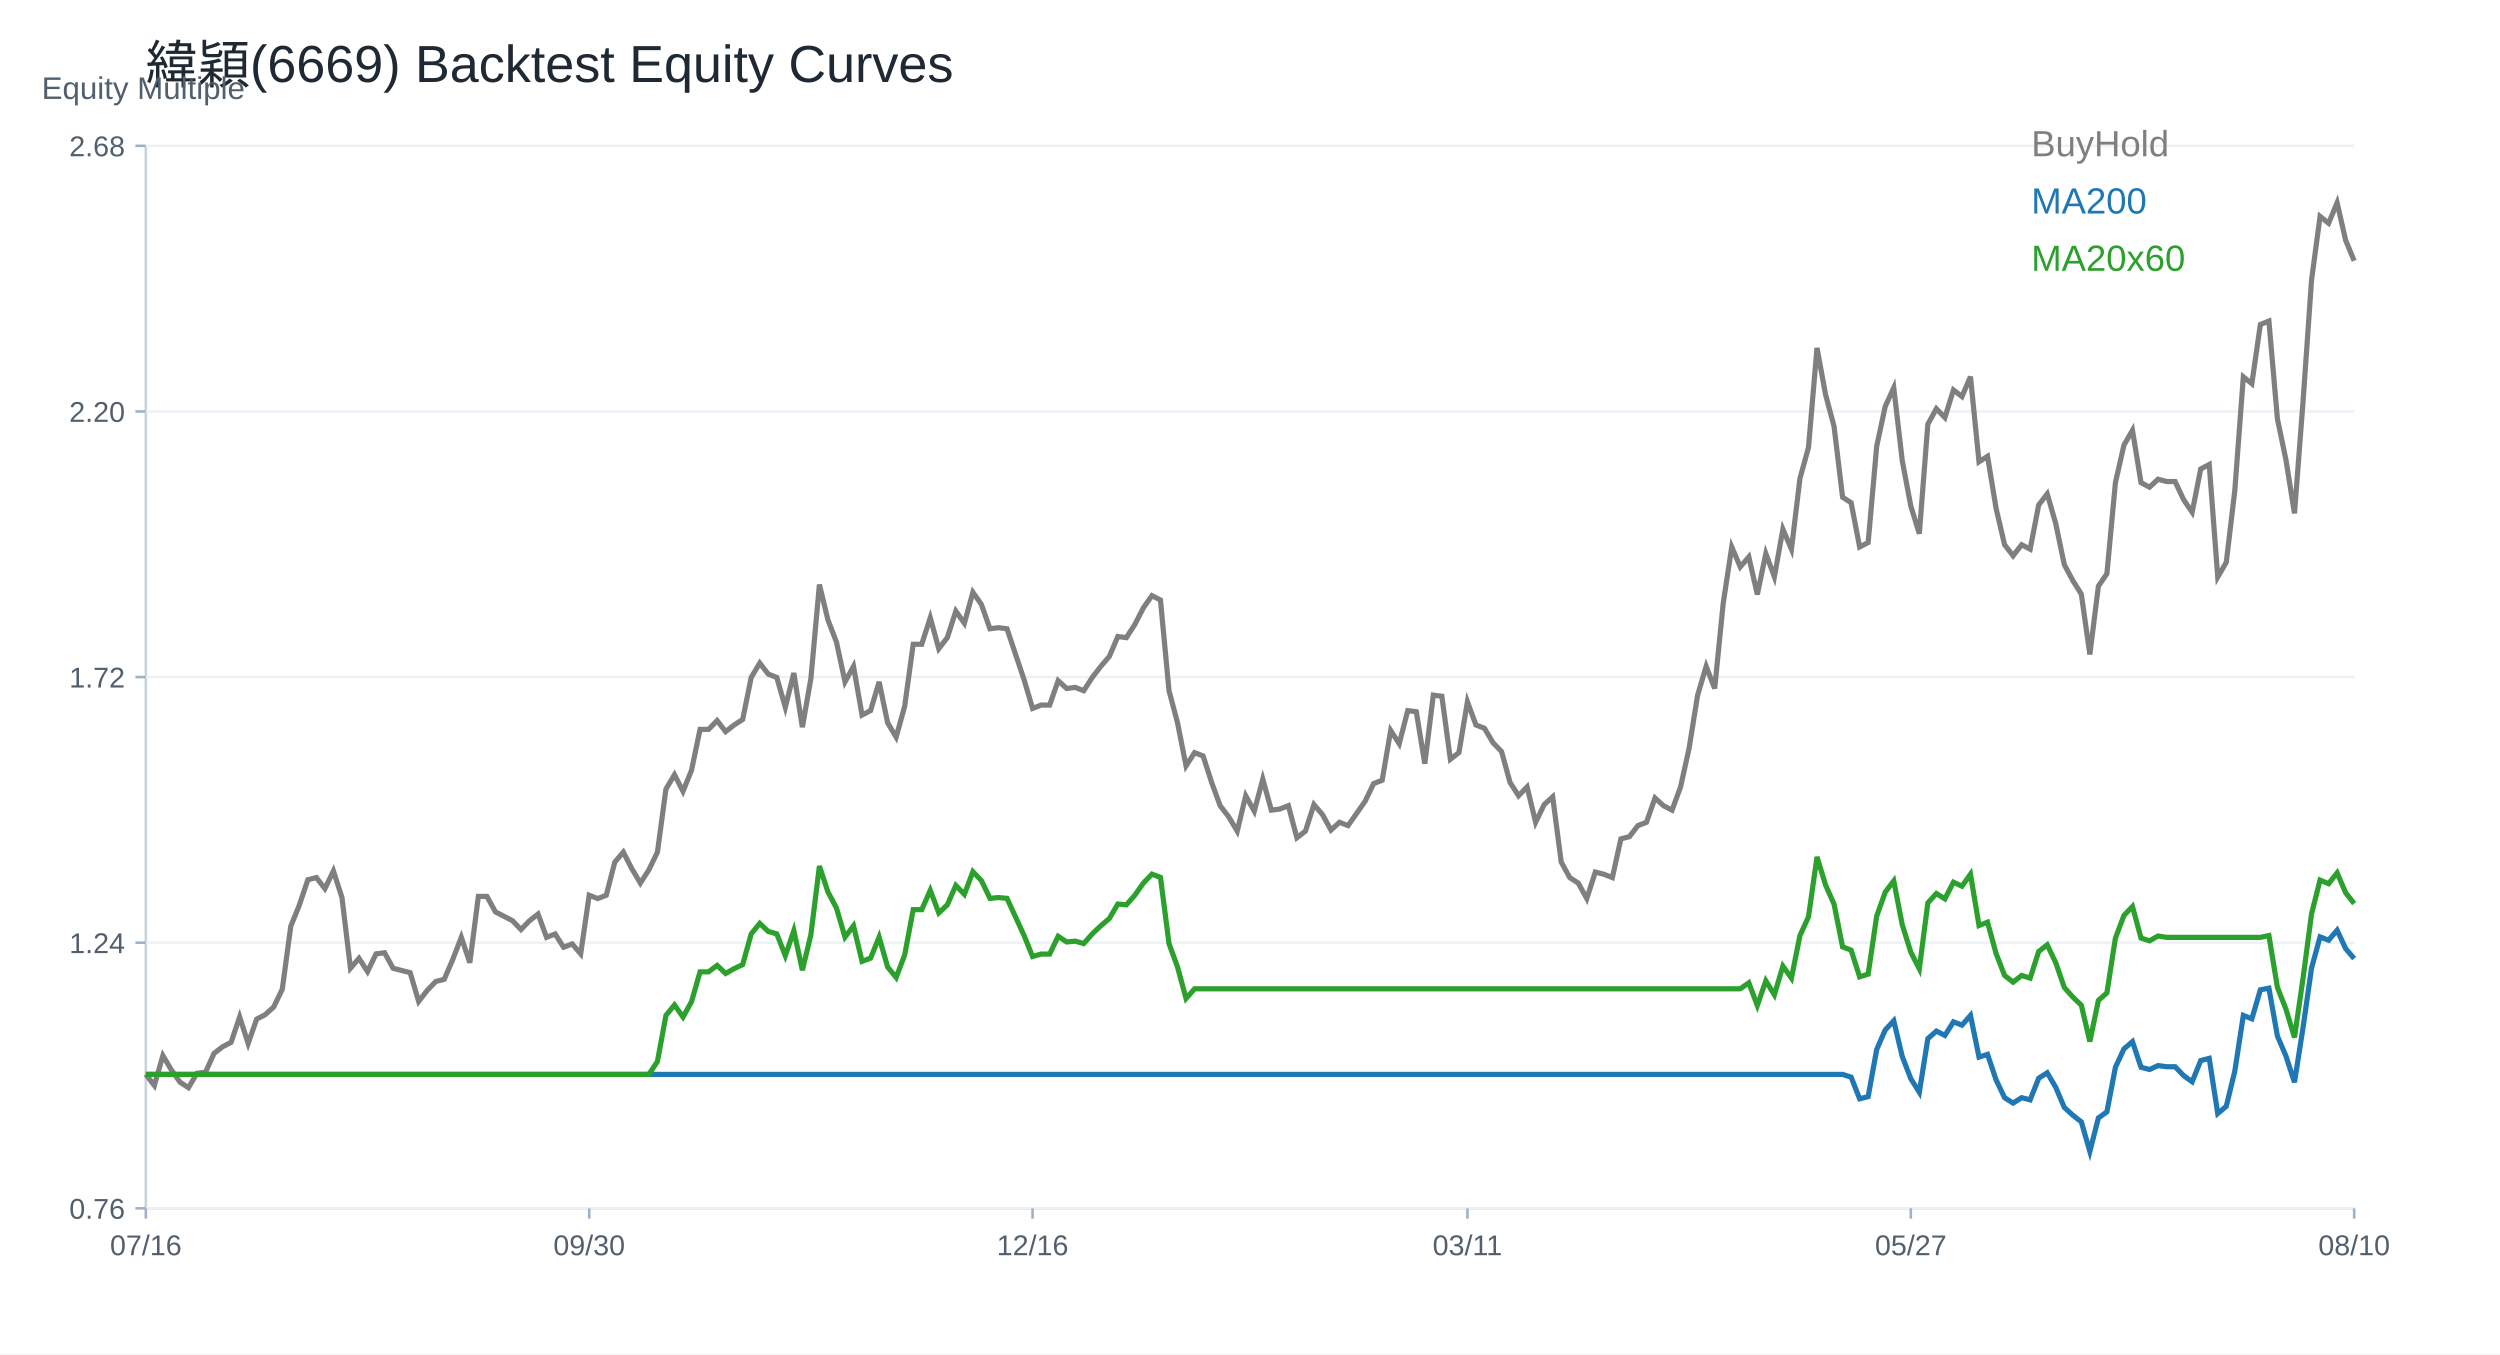
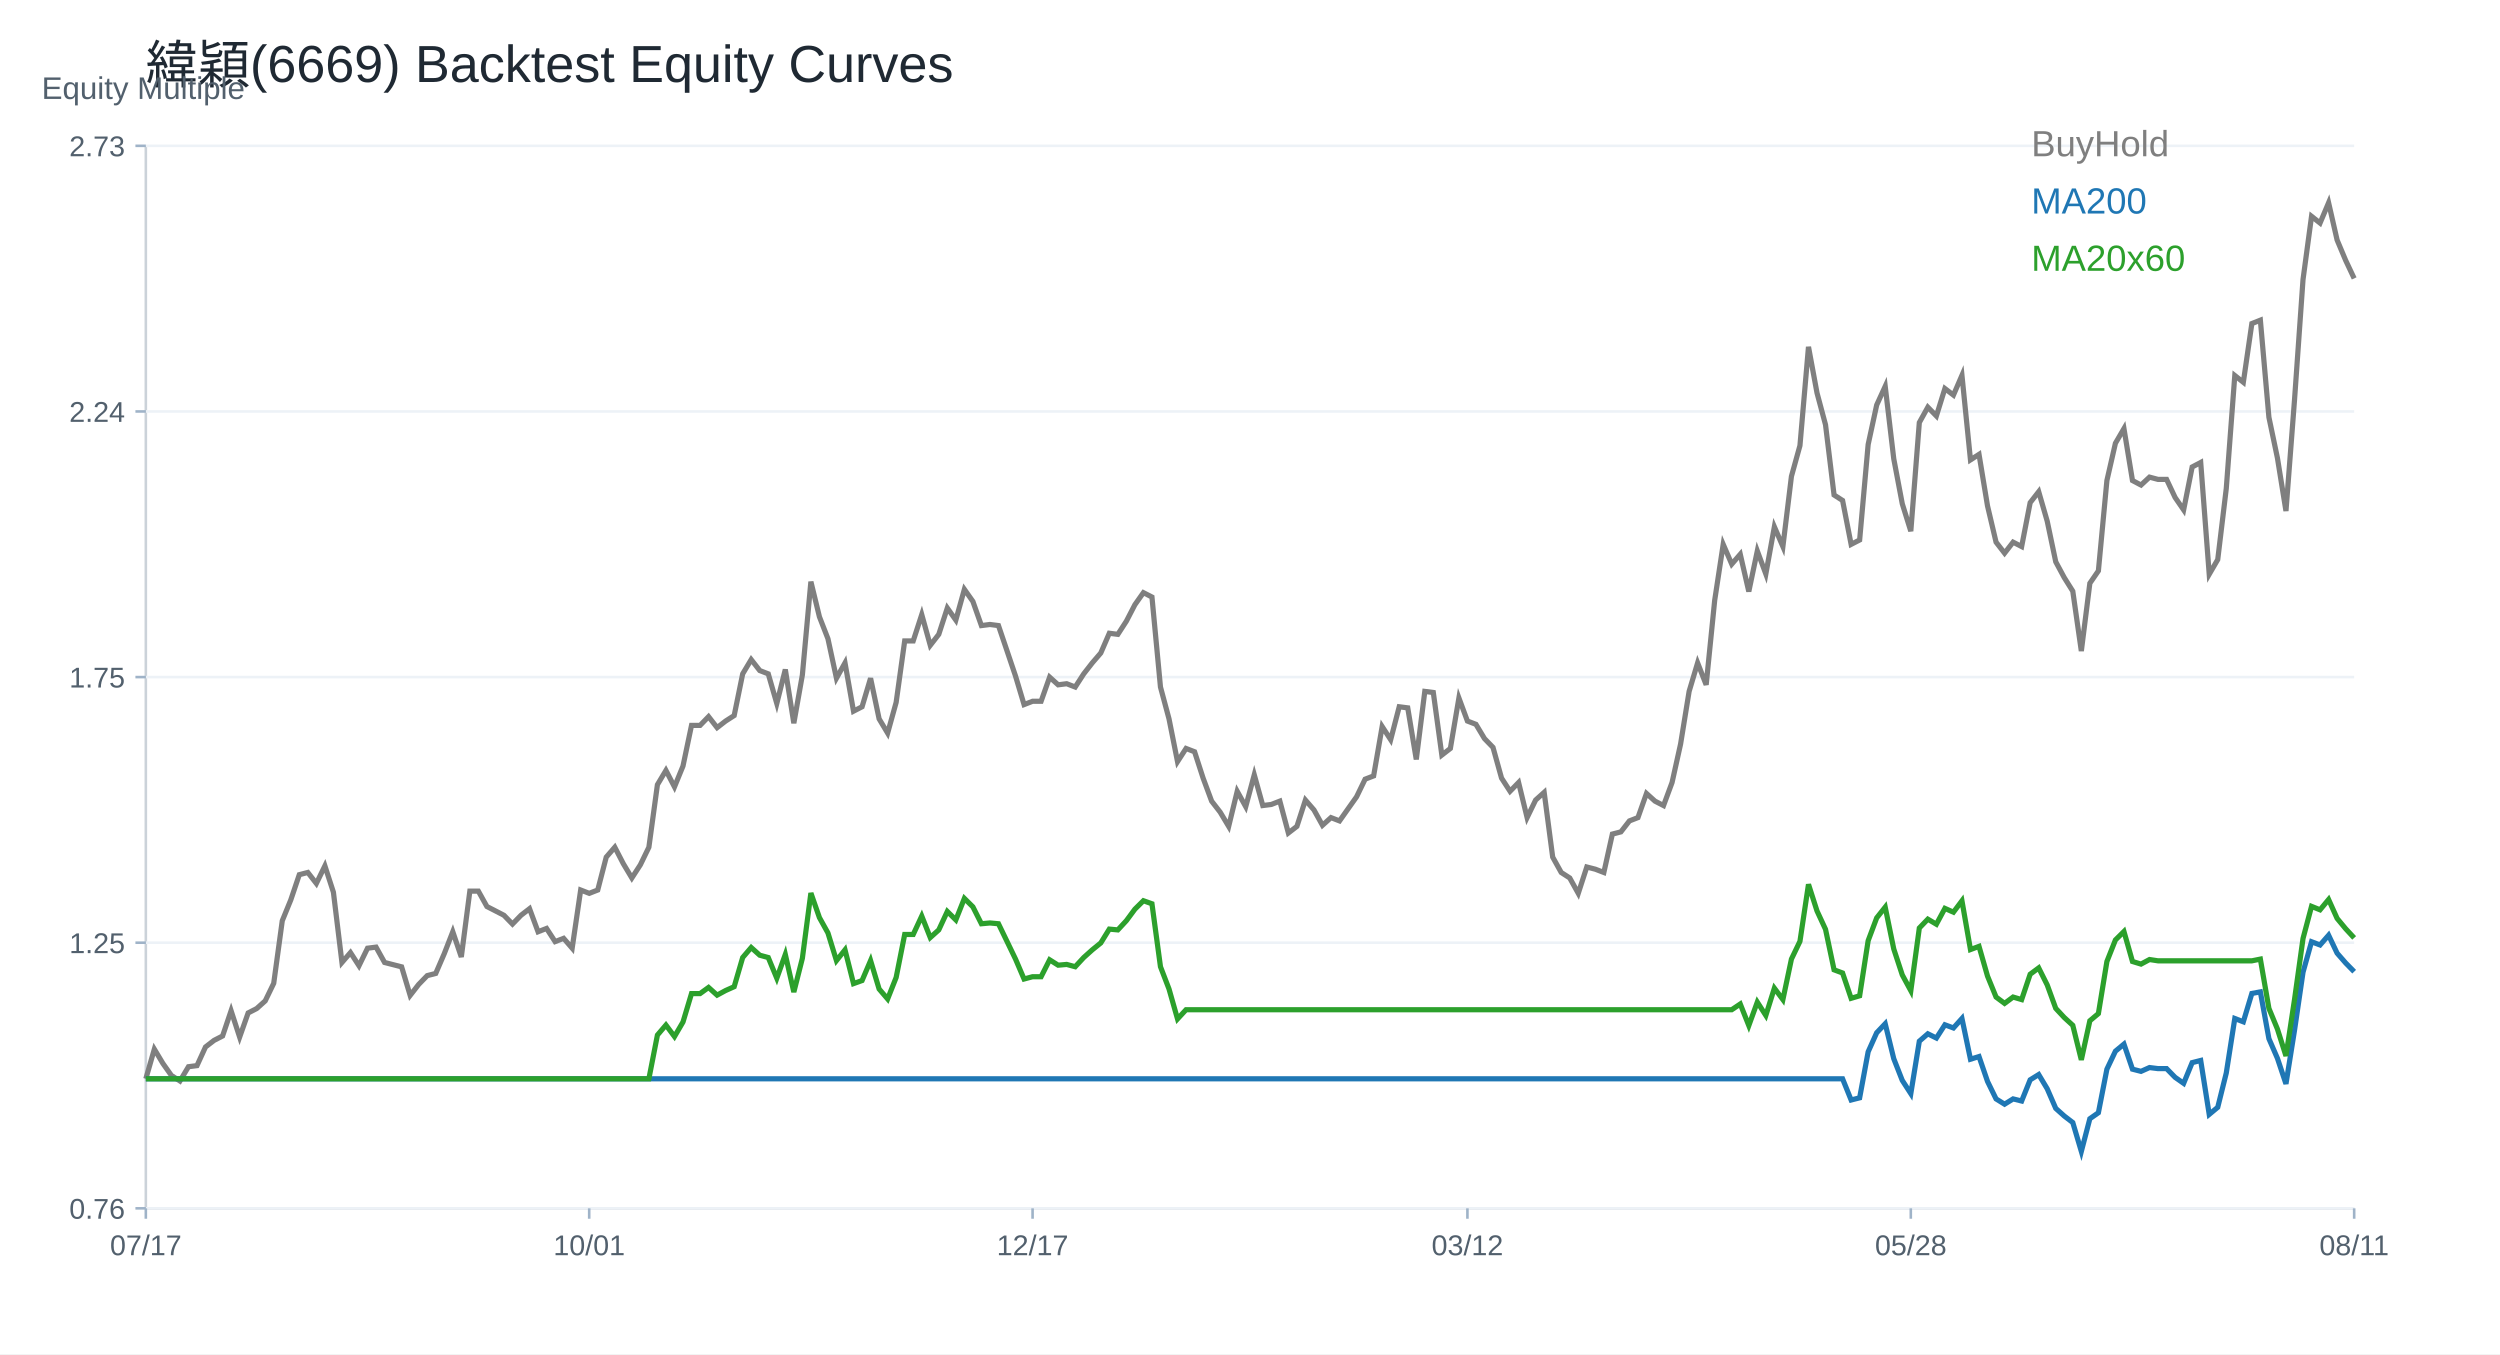
<svg xmlns="http://www.w3.org/2000/svg" width="960" height="520" viewBox="0 0 960 520">
  <rect width="100%" height="100%" fill="white" />
  <text x="56.00" y="32.00" font-size="20" font-family="Arial" fill="#1f2933" text-anchor="start">緯穎(6669) Backtest Equity Curves</text>
  <line x1="56" y1="464" x2="904" y2="464" stroke="#cbd2d9" />
  <line x1="56" y1="56" x2="56" y2="464" stroke="#cbd2d9" />
  <text x="16.00" y="38.00" font-size="12" font-family="Arial" fill="#52606d" text-anchor="start">Equity Multiple</text>
  <line x1="56" y1="464.00" x2="904" y2="464.00" stroke="#edf2f7" />
  <line x1="52" y1="464.00" x2="56" y2="464.00" stroke="#9fb3c8" />
  <text x="48.00" y="468.00" font-size="11" font-family="Arial" fill="#52606d" text-anchor="end">0.76</text>
  <line x1="56" y1="362.00" x2="904" y2="362.00" stroke="#edf2f7" />
  <line x1="52" y1="362.00" x2="56" y2="362.00" stroke="#9fb3c8" />
-   <text x="48.00" y="366.00" font-size="11" font-family="Arial" fill="#52606d" text-anchor="end">1.24</text>
+   <text x="48.00" y="366.00" font-size="11" font-family="Arial" fill="#52606d" text-anchor="end">1.25</text>
  <line x1="56" y1="260.00" x2="904" y2="260.00" stroke="#edf2f7" />
  <line x1="52" y1="260.00" x2="56" y2="260.00" stroke="#9fb3c8" />
-   <text x="48.00" y="264.00" font-size="11" font-family="Arial" fill="#52606d" text-anchor="end">1.72</text>
+   <text x="48.00" y="264.00" font-size="11" font-family="Arial" fill="#52606d" text-anchor="end">1.75</text>
  <line x1="56" y1="158.00" x2="904" y2="158.00" stroke="#edf2f7" />
  <line x1="52" y1="158.00" x2="56" y2="158.00" stroke="#9fb3c8" />
-   <text x="48.00" y="162.00" font-size="11" font-family="Arial" fill="#52606d" text-anchor="end">2.20</text>
+   <text x="48.00" y="162.00" font-size="11" font-family="Arial" fill="#52606d" text-anchor="end">2.24</text>
  <line x1="56" y1="56.00" x2="904" y2="56.00" stroke="#edf2f7" />
  <line x1="52" y1="56.00" x2="56" y2="56.00" stroke="#9fb3c8" />
-   <text x="48.00" y="60.00" font-size="11" font-family="Arial" fill="#52606d" text-anchor="end">2.68</text>
+   <text x="48.00" y="60.00" font-size="11" font-family="Arial" fill="#52606d" text-anchor="end">2.73</text>
  <line x1="56.00" y1="464" x2="56.00" y2="468" stroke="#9fb3c8" />
-   <text x="56.00" y="482.00" font-size="11" font-family="Arial" fill="#52606d" text-anchor="middle">07/16</text>
+   <text x="56.00" y="482.00" font-size="11" font-family="Arial" fill="#52606d" text-anchor="middle">07/17</text>
  <line x1="226.25" y1="464" x2="226.25" y2="468" stroke="#9fb3c8" />
-   <text x="226.25" y="482.00" font-size="11" font-family="Arial" fill="#52606d" text-anchor="middle">09/30</text>
+   <text x="226.25" y="482.00" font-size="11" font-family="Arial" fill="#52606d" text-anchor="middle">10/01</text>
  <line x1="396.51" y1="464" x2="396.51" y2="468" stroke="#9fb3c8" />
-   <text x="396.51" y="482.00" font-size="11" font-family="Arial" fill="#52606d" text-anchor="middle">12/16</text>
+   <text x="396.51" y="482.00" font-size="11" font-family="Arial" fill="#52606d" text-anchor="middle">12/17</text>
  <line x1="563.49" y1="464" x2="563.49" y2="468" stroke="#9fb3c8" />
-   <text x="563.49" y="482.00" font-size="11" font-family="Arial" fill="#52606d" text-anchor="middle">03/11</text>
+   <text x="563.49" y="482.00" font-size="11" font-family="Arial" fill="#52606d" text-anchor="middle">03/12</text>
  <line x1="733.75" y1="464" x2="733.75" y2="468" stroke="#9fb3c8" />
-   <text x="733.75" y="482.00" font-size="11" font-family="Arial" fill="#52606d" text-anchor="middle">05/27</text>
+   <text x="733.75" y="482.00" font-size="11" font-family="Arial" fill="#52606d" text-anchor="middle">05/28</text>
  <line x1="904.00" y1="464" x2="904.00" y2="468" stroke="#9fb3c8" />
-   <text x="904.00" y="482.00" font-size="11" font-family="Arial" fill="#52606d" text-anchor="middle">08/10</text>
-   <polyline fill="none" stroke="#7f7f7f" stroke-width="2" points="56.00,412.57 59.27,416.82 62.55,405.35 65.82,410.87 69.10,415.54 72.37,417.67 75.64,412.15 78.92,411.72 82.19,404.50 85.47,401.96 88.74,400.26 92.02,390.49 95.29,400.68 98.56,391.34 101.84,389.64 105.11,386.67 108.39,379.88 111.66,355.67 114.93,347.61 118.21,337.84 121.48,336.99 124.76,341.24 128.03,334.44 131.31,344.63 134.58,371.81 137.85,367.99 141.13,373.08 144.40,366.29 147.68,365.86 150.95,371.81 154.22,372.66 157.50,373.51 160.77,384.55 164.05,380.30 167.32,376.90 170.59,376.05 173.87,368.41 177.14,359.92 180.42,369.69 183.69,344.21 186.97,344.21 190.24,350.15 193.51,351.85 196.79,353.55 200.06,356.95 203.34,353.55 206.61,351.00 209.88,359.92 213.16,358.65 216.43,363.74 219.71,362.47 222.98,366.29 226.25,343.78 229.53,345.06 232.80,343.78 236.08,331.05 239.35,327.22 242.63,333.59 245.90,339.11 249.17,334.02 252.45,327.22 255.72,303.02 259.00,297.50 262.27,303.87 265.54,295.80 268.82,280.09 272.09,280.09 275.37,276.70 278.64,280.94 281.92,278.39 285.19,276.27 288.46,260.14 291.74,254.62 295.01,258.86 298.29,260.14 301.56,271.60 304.83,258.44 308.11,279.24 311.38,260.56 314.66,224.47 317.93,238.06 321.20,246.55 324.48,261.84 327.75,255.89 331.03,274.57 334.30,272.88 337.58,261.84 340.85,277.55 344.12,283.07 347.40,271.18 350.67,247.40 353.95,247.40 357.22,237.21 360.49,249.10 363.77,244.85 367.04,234.66 370.32,239.33 373.59,227.44 376.86,232.11 380.14,241.45 383.41,241.03 386.69,241.45 389.96,251.22 393.24,260.99 396.51,272.03 399.78,270.75 403.06,270.75 406.33,261.41 409.61,264.38 412.88,263.96 416.15,265.23 419.43,260.14 422.70,255.89 425.98,252.07 429.25,244.43 432.53,244.85 435.80,239.76 439.07,233.39 442.35,228.72 445.62,230.41 448.90,265.23 452.17,277.55 455.44,294.11 458.72,289.01 461.99,290.28 465.27,300.47 468.54,309.39 471.81,313.64 475.09,319.16 478.36,305.57 481.64,311.51 484.91,299.20 488.19,311.09 491.46,310.67 494.73,309.39 498.01,321.70 501.28,319.16 504.56,308.97 507.83,312.79 511.10,318.73 514.38,315.76 517.65,317.03 520.93,312.36 524.20,307.69 527.47,300.90 530.75,299.63 534.02,280.52 537.30,285.61 540.57,272.88 543.85,273.30 547.12,293.26 550.39,266.93 553.67,267.36 556.94,291.56 560.22,289.01 563.49,269.48 566.76,278.39 570.04,279.67 573.31,285.19 576.59,288.59 579.86,300.47 583.14,305.57 586.41,302.17 589.68,315.76 592.96,308.97 596.23,305.99 599.51,331.05 602.78,336.99 606.05,339.11 609.33,345.06 612.60,334.87 615.88,335.72 619.15,336.99 622.42,322.13 625.70,321.28 628.97,317.03 632.25,315.76 635.52,306.42 638.80,309.39 642.07,311.09 645.34,302.17 648.62,287.31 651.89,266.93 655.17,255.89 658.44,264.38 661.71,231.69 664.99,210.03 668.26,217.68 671.54,213.85 674.81,228.29 678.08,212.58 681.36,221.50 684.63,203.24 687.91,210.88 691.18,183.71 694.46,171.82 697.73,133.60 701.00,151.44 704.28,163.75 707.55,190.93 710.83,193.05 714.10,210.03 717.37,208.33 720.65,171.39 723.92,156.11 727.20,148.89 730.47,176.91 733.75,194.32 737.02,204.94 740.29,162.90 743.57,156.96 746.84,160.35 750.12,149.74 753.39,152.29 756.66,144.64 759.94,177.34 763.21,175.22 766.49,195.17 769.76,209.18 773.03,213.43 776.31,209.18 779.58,210.88 782.86,193.90 786.13,189.65 789.41,201.06 792.68,216.79 795.95,222.91 799.23,228.15 802.50,251.31 805.78,225.09 809.05,220.29 812.32,185.34 815.60,170.92 818.87,165.24 822.15,185.34 825.42,187.08 828.69,184.03 831.97,184.90 835.24,184.90 838.52,191.89 841.79,196.70 845.07,180.09 848.34,178.35 851.61,221.60 854.89,215.92 858.16,188.39 861.44,144.70 864.71,147.33 867.98,124.61 871.26,123.30 874.53,160.87 877.81,176.60 881.08,197.13 884.36,154.32 887.63,107.57 890.90,83.10 894.18,85.72 897.45,77.86 900.73,92.28 904.00,100.14" />
+   <text x="904.00" y="482.00" font-size="11" font-family="Arial" fill="#52606d" text-anchor="middle">08/11</text>
+   <polyline fill="none" stroke="#7f7f7f" stroke-width="2" points="56.00,414.26 59.27,402.88 62.55,408.36 65.82,412.99 69.10,415.10 72.37,409.62 75.64,409.20 78.92,402.03 82.19,399.51 85.47,397.82 88.74,388.13 92.02,398.24 95.29,388.97 98.56,387.29 101.84,384.34 105.11,377.59 108.39,353.57 111.66,345.57 114.93,335.88 118.21,335.03 121.48,339.25 124.76,332.50 128.03,342.62 131.31,369.59 134.58,365.79 137.85,370.85 141.13,364.11 144.40,363.69 147.68,369.59 150.95,370.43 154.22,371.27 157.50,382.23 160.77,378.02 164.05,374.64 167.32,373.80 170.59,366.22 173.87,357.79 177.14,367.48 180.42,342.20 183.69,342.20 186.97,348.10 190.24,349.78 193.51,351.47 196.79,354.84 200.06,351.47 203.34,348.94 206.61,357.79 209.88,356.52 213.16,361.58 216.43,360.32 219.71,364.11 222.98,341.77 226.25,343.04 229.53,341.77 232.80,329.13 236.08,325.34 239.35,331.66 242.63,337.14 245.90,332.08 249.17,325.34 252.45,301.32 255.72,295.84 259.00,302.16 262.27,294.16 265.54,278.56 268.82,278.56 272.09,275.19 275.37,279.41 278.64,276.88 281.92,274.77 285.19,258.76 288.46,253.28 291.74,257.49 295.01,258.76 298.29,270.14 301.56,257.07 304.83,277.72 308.11,259.18 311.38,223.36 314.66,236.85 317.93,245.27 321.20,260.44 324.48,254.55 327.75,273.09 331.03,271.40 334.30,260.44 337.58,276.04 340.85,281.51 344.12,269.72 347.40,246.12 350.67,246.12 353.95,236.00 357.22,247.80 360.49,243.59 363.77,233.48 367.04,238.11 370.32,226.31 373.59,230.95 376.86,240.22 380.14,239.80 383.41,240.22 386.69,249.91 389.96,259.60 393.24,270.56 396.51,269.29 399.78,269.29 403.06,260.02 406.33,262.97 409.61,262.55 412.88,263.82 416.15,258.76 419.43,254.55 422.70,250.75 425.98,243.17 429.25,243.59 432.53,238.53 435.80,232.21 439.07,227.58 442.35,229.26 445.62,263.82 448.90,276.04 452.17,292.47 455.44,287.41 458.72,288.68 461.99,298.79 465.27,307.64 468.54,311.86 471.81,317.33 475.09,303.85 478.36,309.75 481.64,297.53 484.91,309.33 488.19,308.91 491.46,307.64 494.73,319.86 498.01,317.33 501.28,307.22 504.56,311.01 507.83,316.91 511.10,313.96 514.38,315.23 517.65,310.59 520.93,305.96 524.20,299.21 527.47,297.95 530.75,278.99 534.02,284.04 537.30,271.40 540.57,271.82 543.85,291.63 547.12,265.50 550.39,265.92 553.67,289.94 556.94,287.41 560.22,268.03 563.49,276.88 566.76,278.14 570.04,283.62 573.31,286.99 576.59,298.79 579.86,303.85 583.14,300.48 586.41,313.96 589.68,307.22 592.96,304.27 596.23,329.13 599.51,335.03 602.78,337.14 606.05,343.04 609.33,332.93 612.60,333.77 615.88,335.03 619.15,320.28 622.42,319.44 625.70,315.23 628.97,313.96 632.25,304.69 635.52,307.64 638.80,309.33 642.07,300.48 645.34,285.73 648.62,265.50 651.89,254.55 655.17,262.97 658.44,230.53 661.71,209.03 664.99,216.62 668.26,212.83 671.54,227.15 674.81,211.56 678.08,220.41 681.36,202.29 684.63,209.88 687.91,182.91 691.18,171.11 694.46,133.18 697.73,150.88 701.00,163.10 704.28,190.07 707.55,192.18 710.83,209.03 714.10,207.35 717.37,170.69 720.65,155.52 723.92,148.35 727.20,176.16 730.47,193.44 733.75,203.98 737.02,162.26 740.29,156.36 743.57,159.73 746.84,149.20 750.12,151.72 753.39,144.14 756.66,176.59 759.94,174.48 763.21,194.29 766.49,208.19 769.76,212.41 773.03,208.19 776.31,209.88 779.58,193.02 782.86,188.81 786.13,200.13 789.41,215.74 792.68,221.81 795.95,227.02 799.23,250.00 802.50,223.98 805.78,219.21 809.05,184.52 812.32,170.21 815.60,164.58 818.87,184.52 822.15,186.26 825.42,183.22 828.69,184.09 831.97,184.09 835.24,191.03 838.52,195.80 841.79,179.32 845.07,177.59 848.34,220.51 851.61,214.88 854.89,187.56 858.16,144.20 861.44,146.80 864.71,124.25 867.98,122.95 871.26,160.24 874.53,175.85 877.81,196.23 881.08,153.74 884.36,107.34 887.63,83.06 890.90,85.66 894.18,77.86 897.45,92.17 900.73,99.97 904.00,106.91" />
  <text x="780.00" y="60.00" font-size="14" font-family="Arial" fill="#7f7f7f" text-anchor="start">BuyHold</text>
-   <polyline fill="none" stroke="#1f77b4" stroke-width="2" points="56.00,412.57 59.27,412.57 62.55,412.57 65.82,412.57 69.10,412.57 72.37,412.57 75.64,412.57 78.92,412.57 82.19,412.57 85.47,412.57 88.74,412.57 92.02,412.57 95.29,412.57 98.56,412.57 101.84,412.57 105.11,412.57 108.39,412.57 111.66,412.57 114.93,412.57 118.21,412.57 121.48,412.57 124.76,412.57 128.03,412.57 131.31,412.57 134.58,412.57 137.85,412.57 141.13,412.57 144.40,412.57 147.68,412.57 150.95,412.57 154.22,412.57 157.50,412.57 160.77,412.57 164.05,412.57 167.32,412.57 170.59,412.57 173.87,412.57 177.14,412.57 180.42,412.57 183.69,412.57 186.97,412.57 190.24,412.57 193.51,412.57 196.79,412.57 200.06,412.57 203.34,412.57 206.61,412.57 209.88,412.57 213.16,412.57 216.43,412.57 219.71,412.57 222.98,412.57 226.25,412.57 229.53,412.57 232.80,412.57 236.08,412.57 239.35,412.57 242.63,412.57 245.90,412.57 249.17,412.57 252.45,412.57 255.72,412.57 259.00,412.57 262.27,412.57 265.54,412.57 268.82,412.57 272.09,412.57 275.37,412.57 278.64,412.57 281.92,412.57 285.19,412.57 288.46,412.57 291.74,412.57 295.01,412.57 298.29,412.57 301.56,412.57 304.83,412.57 308.11,412.57 311.38,412.57 314.66,412.57 317.93,412.57 321.20,412.57 324.48,412.57 327.75,412.57 331.03,412.57 334.30,412.57 337.58,412.57 340.85,412.57 344.12,412.57 347.40,412.57 350.67,412.57 353.95,412.57 357.22,412.57 360.49,412.57 363.77,412.57 367.04,412.57 370.32,412.57 373.59,412.57 376.86,412.57 380.14,412.57 383.41,412.57 386.69,412.57 389.96,412.57 393.24,412.57 396.51,412.57 399.78,412.57 403.06,412.57 406.33,412.57 409.61,412.57 412.88,412.57 416.15,412.57 419.43,412.57 422.70,412.57 425.98,412.57 429.25,412.57 432.53,412.57 435.80,412.57 439.07,412.57 442.35,412.57 445.62,412.57 448.90,412.57 452.17,412.57 455.44,412.57 458.72,412.57 461.99,412.57 465.27,412.57 468.54,412.57 471.81,412.57 475.09,412.57 478.36,412.57 481.64,412.57 484.91,412.57 488.19,412.57 491.46,412.57 494.73,412.57 498.01,412.57 501.28,412.57 504.56,412.57 507.83,412.57 511.10,412.57 514.38,412.57 517.65,412.57 520.93,412.57 524.20,412.57 527.47,412.57 530.75,412.57 534.02,412.57 537.30,412.57 540.57,412.57 543.85,412.57 547.12,412.57 550.39,412.57 553.67,412.57 556.94,412.57 560.22,412.57 563.49,412.57 566.76,412.57 570.04,412.57 573.31,412.57 576.59,412.57 579.86,412.57 583.14,412.57 586.41,412.57 589.68,412.57 592.96,412.57 596.23,412.57 599.51,412.57 602.78,412.57 606.05,412.57 609.33,412.57 612.60,412.57 615.88,412.57 619.15,412.57 622.42,412.57 625.70,412.57 628.97,412.57 632.25,412.57 635.52,412.57 638.80,412.57 642.07,412.57 645.34,412.57 648.62,412.57 651.89,412.57 655.17,412.57 658.44,412.57 661.71,412.57 664.99,412.57 668.26,412.57 671.54,412.57 674.81,412.57 678.08,412.57 681.36,412.57 684.63,412.57 687.91,412.57 691.18,412.57 694.46,412.57 697.73,412.57 701.00,412.57 704.28,412.57 707.55,412.57 710.83,413.61 714.10,421.93 717.37,421.10 720.65,403.01 723.92,395.52 727.20,391.98 730.47,405.71 733.75,414.23 737.02,419.43 740.29,398.85 743.57,395.94 746.84,397.60 750.12,392.40 753.39,393.65 756.66,389.91 759.94,405.92 763.21,404.88 766.49,414.65 769.76,421.51 773.03,423.59 776.31,421.51 779.58,422.34 782.86,414.03 786.13,411.95 789.41,417.54 792.68,425.24 795.95,428.23 799.23,430.80 802.50,442.14 805.78,429.30 809.05,426.95 812.32,409.83 815.60,402.77 818.87,399.99 822.15,409.83 825.42,410.69 828.69,409.19 831.97,409.62 835.24,409.62 838.52,413.04 841.79,415.40 845.07,407.27 848.34,406.41 851.61,427.59 854.89,424.81 858.16,411.33 861.44,389.93 864.71,391.22 867.98,380.09 871.26,379.45 874.53,397.85 877.81,405.55 881.08,415.61 884.36,394.64 887.63,371.75 890.90,359.77 894.18,361.05 897.45,357.20 900.73,364.26 904.00,368.11" />
+   <polyline fill="none" stroke="#1f77b4" stroke-width="2" points="56.00,414.26 59.27,414.26 62.55,414.26 65.82,414.26 69.10,414.26 72.37,414.26 75.64,414.26 78.92,414.26 82.19,414.26 85.47,414.26 88.74,414.26 92.02,414.26 95.29,414.26 98.56,414.26 101.84,414.26 105.11,414.26 108.39,414.26 111.66,414.26 114.93,414.26 118.21,414.26 121.48,414.26 124.76,414.26 128.03,414.26 131.31,414.26 134.58,414.26 137.85,414.26 141.13,414.26 144.40,414.26 147.68,414.26 150.95,414.26 154.22,414.26 157.50,414.26 160.77,414.26 164.05,414.26 167.32,414.26 170.59,414.26 173.87,414.26 177.14,414.26 180.42,414.26 183.69,414.26 186.97,414.26 190.24,414.26 193.51,414.26 196.79,414.26 200.06,414.26 203.34,414.26 206.61,414.26 209.88,414.26 213.16,414.26 216.43,414.26 219.71,414.26 222.98,414.26 226.25,414.26 229.53,414.26 232.80,414.26 236.08,414.26 239.35,414.26 242.63,414.26 245.90,414.26 249.17,414.26 252.45,414.26 255.72,414.26 259.00,414.26 262.27,414.26 265.54,414.26 268.82,414.26 272.09,414.26 275.37,414.26 278.64,414.26 281.92,414.26 285.19,414.26 288.46,414.26 291.74,414.26 295.01,414.26 298.29,414.26 301.56,414.26 304.83,414.26 308.11,414.26 311.38,414.26 314.66,414.26 317.93,414.26 321.20,414.26 324.48,414.26 327.75,414.26 331.03,414.26 334.30,414.26 337.58,414.26 340.85,414.26 344.12,414.26 347.40,414.26 350.67,414.26 353.95,414.26 357.22,414.26 360.49,414.26 363.77,414.26 367.04,414.26 370.32,414.26 373.59,414.26 376.86,414.26 380.14,414.26 383.41,414.26 386.69,414.26 389.96,414.26 393.24,414.26 396.51,414.26 399.78,414.26 403.06,414.26 406.33,414.26 409.61,414.26 412.88,414.26 416.15,414.26 419.43,414.26 422.70,414.26 425.98,414.26 429.25,414.26 432.53,414.26 435.80,414.26 439.07,414.26 442.35,414.26 445.62,414.26 448.90,414.26 452.17,414.26 455.44,414.26 458.72,414.26 461.99,414.26 465.27,414.26 468.54,414.26 471.81,414.26 475.09,414.26 478.36,414.26 481.64,414.26 484.91,414.26 488.19,414.26 491.46,414.26 494.73,414.26 498.01,414.26 501.28,414.26 504.56,414.26 507.83,414.26 511.10,414.26 514.38,414.26 517.65,414.26 520.93,414.26 524.20,414.26 527.47,414.26 530.75,414.26 534.02,414.26 537.30,414.26 540.57,414.26 543.85,414.26 547.12,414.26 550.39,414.26 553.67,414.26 556.94,414.26 560.22,414.26 563.49,414.26 566.76,414.26 570.04,414.26 573.31,414.26 576.59,414.26 579.86,414.26 583.14,414.26 586.41,414.26 589.68,414.26 592.96,414.26 596.23,414.26 599.51,414.26 602.78,414.26 606.05,414.26 609.33,414.26 612.60,414.26 615.88,414.26 619.15,414.26 622.42,414.26 625.70,414.26 628.97,414.26 632.25,414.26 635.52,414.26 638.80,414.26 642.07,414.26 645.34,414.26 648.62,414.26 651.89,414.26 655.17,414.26 658.44,414.26 661.71,414.26 664.99,414.26 668.26,414.26 671.54,414.26 674.81,414.26 678.08,414.26 681.36,414.26 684.63,414.26 687.91,414.26 691.18,414.26 694.46,414.26 697.73,414.26 701.00,414.26 704.28,414.26 707.55,414.26 710.83,422.39 714.10,421.57 717.37,403.89 720.65,396.57 723.92,393.12 727.20,406.53 730.47,414.87 733.75,419.95 737.02,399.82 740.29,396.98 743.57,398.61 746.84,393.52 750.12,394.74 753.39,391.09 756.66,406.74 759.94,405.72 763.21,415.27 766.49,421.98 769.76,424.01 773.03,421.98 776.31,422.79 779.58,414.66 782.86,412.63 786.13,418.09 789.41,425.62 792.68,428.55 795.95,431.06 799.23,442.14 802.50,429.59 805.78,427.29 809.05,410.56 812.32,403.66 815.60,400.94 818.87,410.56 822.15,411.40 825.42,409.94 828.69,410.35 831.97,410.35 835.24,413.70 838.52,416.00 841.79,408.05 845.07,407.22 848.34,427.92 851.61,425.20 854.89,412.03 858.16,391.11 861.44,392.37 864.71,381.49 867.98,380.87 871.26,398.85 874.53,406.38 877.81,416.21 881.08,395.71 884.36,373.34 887.63,361.63 890.90,362.88 894.18,359.12 897.45,366.02 900.73,369.78 904.00,373.13" />
  <text x="780.00" y="82.00" font-size="14" font-family="Arial" fill="#1f77b4" text-anchor="start">MA200</text>
-   <polyline fill="none" stroke="#2ca02c" stroke-width="2" points="56.00,412.57 59.27,412.57 62.55,412.57 65.82,412.57 69.10,412.57 72.37,412.57 75.64,412.57 78.92,412.57 82.19,412.57 85.47,412.57 88.74,412.57 92.02,412.57 95.29,412.57 98.56,412.57 101.84,412.57 105.11,412.57 108.39,412.57 111.66,412.57 114.93,412.57 118.21,412.57 121.48,412.57 124.76,412.57 128.03,412.57 131.31,412.57 134.58,412.57 137.85,412.57 141.13,412.57 144.40,412.57 147.68,412.57 150.95,412.57 154.22,412.57 157.50,412.57 160.77,412.57 164.05,412.57 167.32,412.57 170.59,412.57 173.87,412.57 177.14,412.57 180.42,412.57 183.69,412.57 186.97,412.57 190.24,412.57 193.51,412.57 196.79,412.57 200.06,412.57 203.34,412.57 206.61,412.57 209.88,412.57 213.16,412.57 216.43,412.57 219.71,412.57 222.98,412.57 226.25,412.57 229.53,412.57 232.80,412.57 236.08,412.57 239.35,412.57 242.63,412.57 245.90,412.57 249.17,412.57 252.45,407.61 255.72,389.93 259.00,385.90 262.27,390.55 265.54,384.66 268.82,373.19 272.09,373.19 275.37,370.71 278.64,373.81 281.92,371.95 285.19,370.40 288.46,358.61 291.74,354.58 295.01,357.68 298.29,358.61 301.56,366.99 304.83,357.37 308.11,372.57 311.38,358.92 314.66,332.57 317.93,342.49 321.20,348.69 324.48,359.85 327.75,355.51 331.03,369.16 334.30,367.92 337.58,359.85 340.85,371.33 344.12,375.36 347.40,366.68 350.67,349.31 353.95,349.31 357.22,341.87 360.49,350.55 363.77,347.45 367.04,340.01 370.32,343.42 373.59,334.74 376.86,338.15 380.14,344.97 383.41,344.66 386.69,344.97 389.96,352.10 393.24,359.23 396.51,367.30 399.78,366.37 403.06,366.37 406.33,359.54 409.61,361.71 412.88,361.40 416.15,362.33 419.43,358.61 422.70,355.51 425.98,352.72 429.25,347.14 432.53,347.45 435.80,343.73 439.07,339.08 442.35,335.67 445.62,336.91 448.90,362.33 452.17,371.33 455.44,383.42 458.72,379.70 461.99,379.70 465.27,379.70 468.54,379.70 471.81,379.70 475.09,379.70 478.36,379.70 481.64,379.70 484.91,379.70 488.19,379.70 491.46,379.70 494.73,379.70 498.01,379.70 501.28,379.70 504.56,379.70 507.83,379.70 511.10,379.70 514.38,379.70 517.65,379.70 520.93,379.70 524.20,379.70 527.47,379.70 530.75,379.70 534.02,379.70 537.30,379.70 540.57,379.70 543.85,379.70 547.12,379.70 550.39,379.70 553.67,379.70 556.94,379.70 560.22,379.70 563.49,379.70 566.76,379.70 570.04,379.70 573.31,379.70 576.59,379.70 579.86,379.70 583.14,379.70 586.41,379.70 589.68,379.70 592.96,379.70 596.23,379.70 599.51,379.70 602.78,379.70 606.05,379.70 609.33,379.70 612.60,379.70 615.88,379.70 619.15,379.70 622.42,379.70 625.70,379.70 628.97,379.70 632.25,379.70 635.52,379.70 638.80,379.70 642.07,379.70 645.34,379.70 648.62,379.70 651.89,379.70 655.17,379.70 658.44,379.70 661.71,379.70 664.99,379.70 668.26,379.70 671.54,377.40 674.81,386.10 678.08,376.63 681.36,382.00 684.63,371.00 687.91,375.61 691.18,359.23 694.46,352.07 697.73,329.05 701.00,339.79 704.28,347.21 707.55,363.58 710.83,364.86 714.10,375.10 717.37,374.07 720.65,351.81 723.92,342.60 727.20,338.26 730.47,355.14 733.75,365.63 737.02,372.03 740.29,346.70 743.57,343.12 746.84,345.16 750.12,338.77 753.39,340.30 756.66,335.70 759.94,355.40 763.21,354.12 766.49,366.14 769.76,374.58 773.03,377.14 776.31,374.58 779.58,375.61 782.86,365.37 786.13,362.82 789.41,369.69 792.68,379.17 795.95,382.85 799.23,386.01 802.50,399.96 805.78,384.17 809.05,381.27 812.32,360.22 815.60,351.53 818.87,348.11 822.15,360.22 825.42,361.27 828.69,359.43 831.97,359.95 835.24,359.95 838.52,359.95 841.79,359.95 845.07,359.95 848.34,359.95 851.61,359.95 854.89,359.95 858.16,359.95 861.44,359.95 864.71,359.95 867.98,359.95 871.26,359.26 874.53,379.17 877.81,387.51 881.08,398.39 884.36,375.70 887.63,350.92 890.90,337.96 894.18,339.34 897.45,335.18 900.73,342.82 904.00,346.99" />
+   <polyline fill="none" stroke="#2ca02c" stroke-width="2" points="56.00,414.26 59.27,414.26 62.55,414.26 65.82,414.26 69.10,414.26 72.37,414.26 75.64,414.26 78.92,414.26 82.19,414.26 85.47,414.26 88.74,414.26 92.02,414.26 95.29,414.26 98.56,414.26 101.84,414.26 105.11,414.26 108.39,414.26 111.66,414.26 114.93,414.26 118.21,414.26 121.48,414.26 124.76,414.26 128.03,414.26 131.31,414.26 134.58,414.26 137.85,414.26 141.13,414.26 144.40,414.26 147.68,414.26 150.95,414.26 154.22,414.26 157.50,414.26 160.77,414.26 164.05,414.26 167.32,414.26 170.59,414.26 173.87,414.26 177.14,414.26 180.42,414.26 183.69,414.26 186.97,414.26 190.24,414.26 193.51,414.26 196.79,414.26 200.06,414.26 203.34,414.26 206.61,414.26 209.88,414.26 213.16,414.26 216.43,414.26 219.71,414.26 222.98,414.26 226.25,414.26 229.53,414.26 232.80,414.26 236.08,414.26 239.35,414.26 242.63,414.26 245.90,414.26 249.17,414.26 252.45,397.46 255.72,393.62 259.00,398.04 262.27,392.44 265.54,381.54 268.82,381.54 272.09,379.18 275.37,382.13 278.64,380.36 281.92,378.89 285.19,367.69 288.46,363.85 291.74,366.80 295.01,367.69 298.29,375.64 301.56,366.51 304.83,380.95 308.11,367.98 311.38,342.93 314.66,352.36 317.93,358.25 321.20,368.87 324.48,364.74 327.75,377.71 331.03,376.53 334.30,368.87 337.58,379.77 340.85,383.60 344.12,375.35 347.40,358.84 350.67,358.84 353.95,351.77 357.22,360.02 360.49,357.08 363.77,350.00 367.04,353.24 370.32,344.99 373.59,348.23 376.86,354.72 380.14,354.42 383.41,354.72 386.69,361.50 389.96,368.28 393.24,375.94 396.51,375.06 399.78,375.06 403.06,368.57 406.33,370.63 409.61,370.34 412.88,371.22 416.15,367.69 419.43,364.74 422.70,362.09 425.98,356.78 429.25,357.08 432.53,353.54 435.80,349.12 439.07,345.88 442.35,347.05 445.62,371.22 448.90,379.77 452.17,391.27 455.44,387.73 458.72,387.73 461.99,387.73 465.27,387.73 468.54,387.73 471.81,387.73 475.09,387.73 478.36,387.73 481.64,387.73 484.91,387.73 488.19,387.73 491.46,387.73 494.73,387.73 498.01,387.73 501.28,387.73 504.56,387.73 507.83,387.73 511.10,387.73 514.38,387.73 517.65,387.73 520.93,387.73 524.20,387.73 527.47,387.73 530.75,387.73 534.02,387.73 537.30,387.73 540.57,387.73 543.85,387.73 547.12,387.73 550.39,387.73 553.67,387.73 556.94,387.73 560.22,387.73 563.49,387.73 566.76,387.73 570.04,387.73 573.31,387.73 576.59,387.73 579.86,387.73 583.14,387.73 586.41,387.73 589.68,387.73 592.96,387.73 596.23,387.73 599.51,387.73 602.78,387.73 606.05,387.73 609.33,387.73 612.60,387.73 615.88,387.73 619.15,387.73 622.42,387.73 625.70,387.73 628.97,387.73 632.25,387.73 635.52,387.73 638.80,387.73 642.07,387.73 645.34,387.73 648.62,387.73 651.89,387.73 655.17,387.73 658.44,387.73 661.71,387.73 664.99,387.73 668.26,385.54 671.54,393.81 674.81,384.81 678.08,389.92 681.36,379.46 684.63,383.84 687.91,368.28 691.18,361.47 694.46,339.58 697.73,349.80 701.00,356.85 704.28,372.41 707.55,373.63 710.83,383.35 714.10,382.38 717.37,361.22 720.65,352.47 723.92,348.34 727.20,364.39 730.47,374.36 733.75,380.43 737.02,356.36 740.29,352.96 743.57,354.90 746.84,348.82 750.12,350.28 753.39,345.91 756.66,364.63 759.94,363.41 763.21,374.84 766.49,382.87 769.76,385.30 773.03,382.87 776.31,383.84 779.58,374.11 782.86,371.68 786.13,378.22 789.41,387.22 792.68,390.73 795.95,393.73 799.23,406.99 802.50,391.98 805.78,389.22 809.05,369.21 812.32,360.95 815.60,357.70 818.87,369.21 822.15,370.21 825.42,368.46 828.69,368.96 831.97,368.96 835.24,368.96 838.52,368.96 841.79,368.96 845.07,368.96 848.34,368.96 851.61,368.96 854.89,368.96 858.16,368.96 861.44,368.96 864.71,368.96 867.98,368.30 871.26,387.22 874.53,395.15 877.81,405.49 881.08,383.92 884.36,360.38 887.63,348.05 890.90,349.37 894.18,345.41 897.45,352.67 900.73,356.63 904.00,360.16" />
  <text x="780.00" y="104.00" font-size="14" font-family="Arial" fill="#2ca02c" text-anchor="start">MA20x60</text>
</svg>
